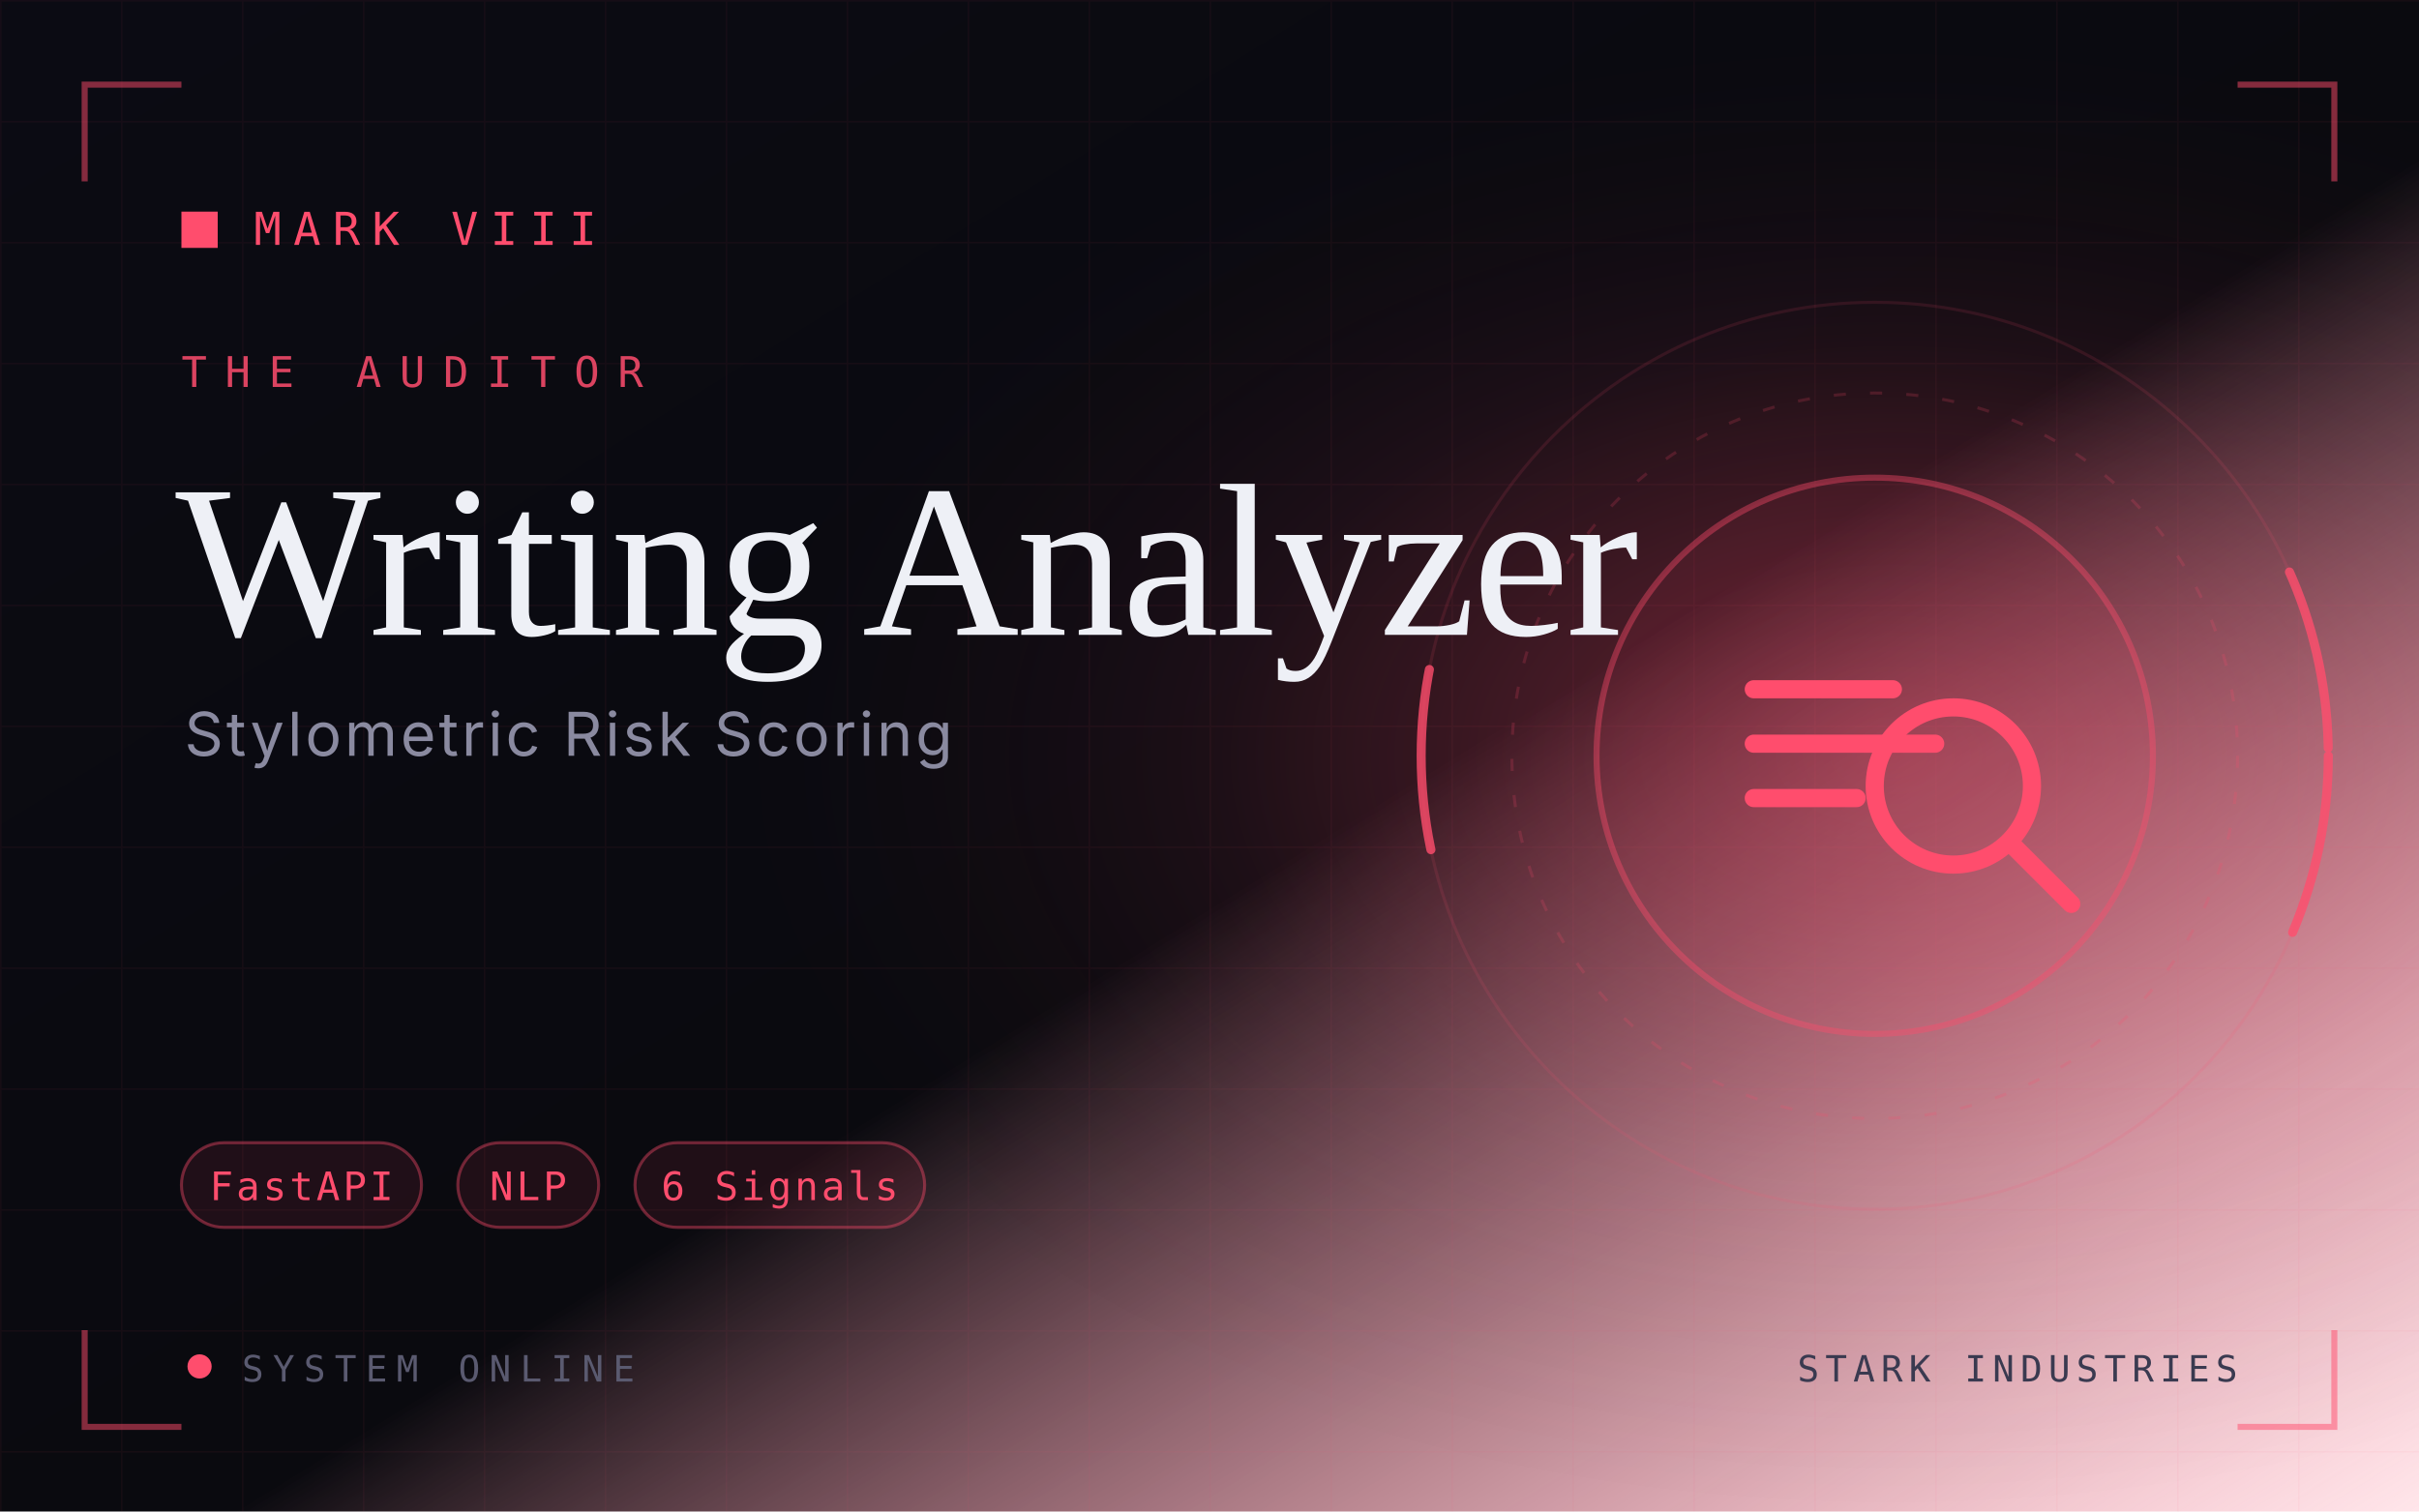
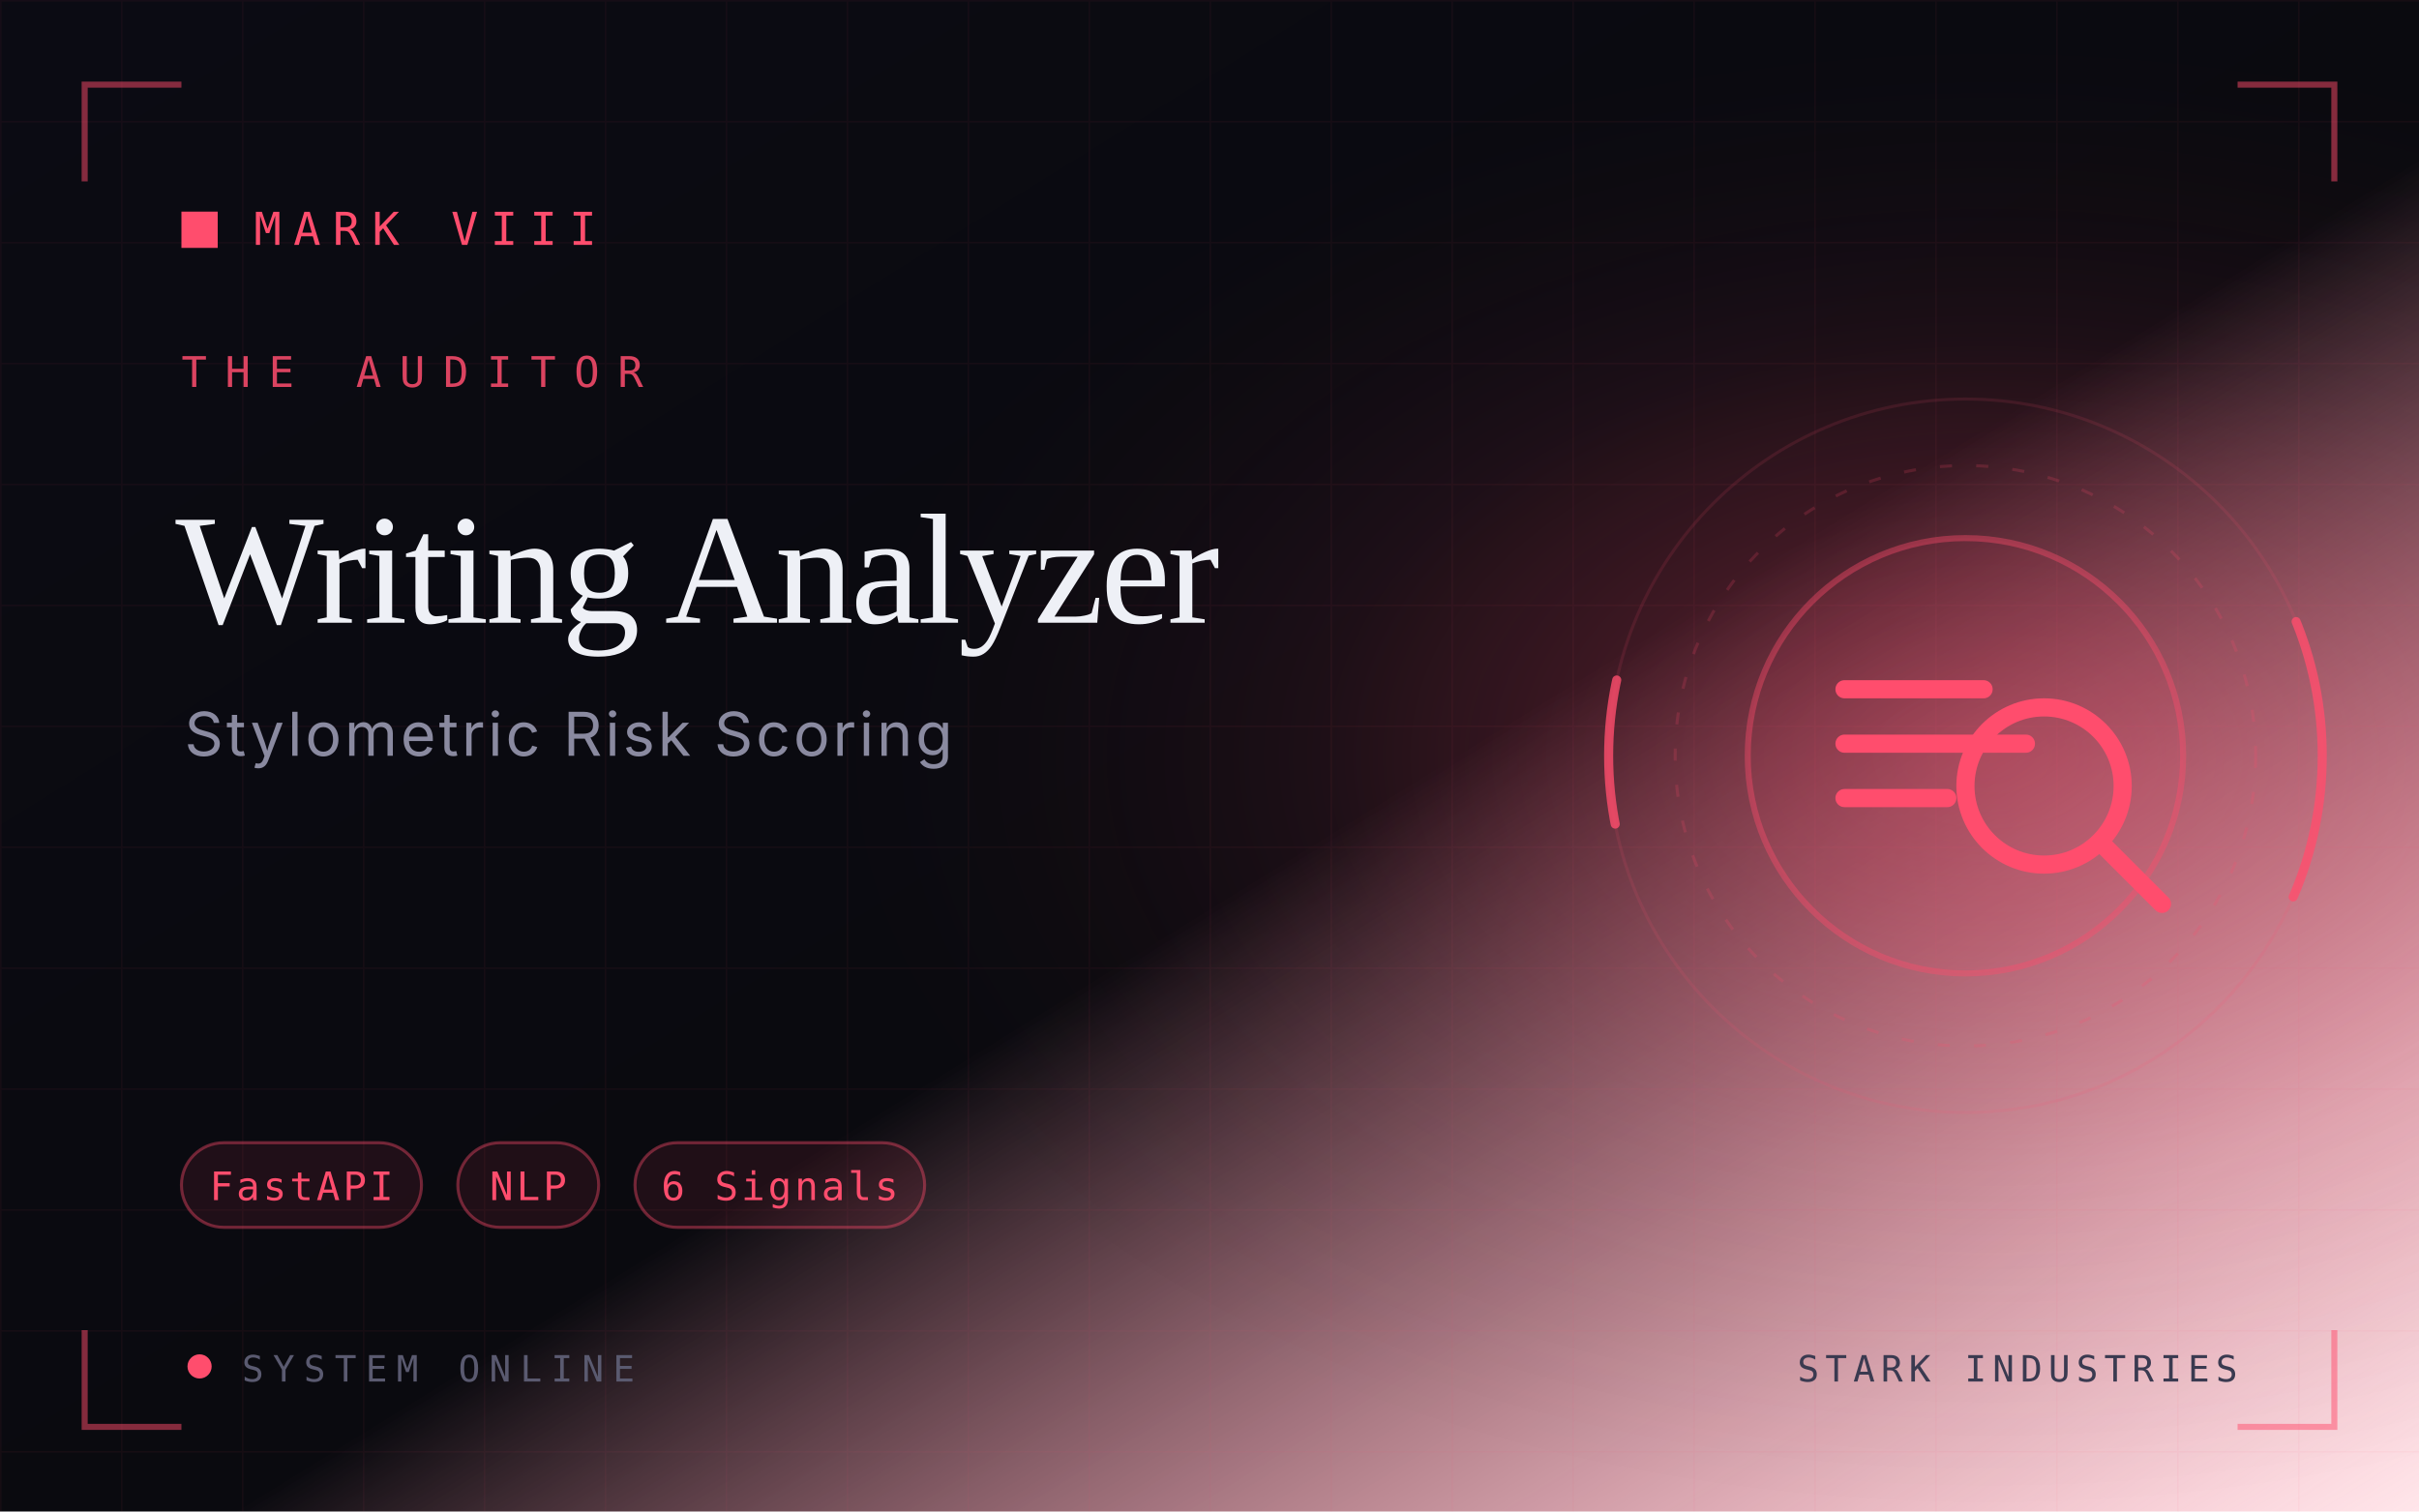
<svg xmlns="http://www.w3.org/2000/svg" viewBox="0 0 800 500" width="800" height="500" role="img" aria-label="Writing Analyzer">
  <defs>
    <linearGradient id="bg" x1="0" y1="0" x2="1" y2="1">
      <stop offset="0" stop-color="#0b0b13" />
      <stop offset="0.55" stop-color="#0a0a0f" />
      <stop offset="1" stop-color="rgba(255,77,109,0.14)" />
    </linearGradient>
-     <radialGradient id="glow" cx="0.78" cy="0.5" r="0.5">
+     <radialGradient id="glow" cx="0.82" cy="0.5" r="0.5">
      <stop offset="0" stop-color="rgba(255,77,109,0.4)" />
      <stop offset="0.55" stop-color="rgba(255,77,109,0.08)" />
      <stop offset="1" stop-color="rgba(0,0,0,0)" />
    </radialGradient>
    <pattern id="grid" width="40" height="40" patternUnits="userSpaceOnUse">
      <path d="M40 0 H0 V40" fill="none" stroke="rgba(255,77,109,0.05)" stroke-width="1" />
    </pattern>
  </defs>
  <rect width="800" height="500" fill="url(#bg)" />
  <rect width="800" height="500" fill="url(#grid)" />
  <rect width="800" height="500" fill="url(#glow)" />
  <g stroke="rgba(255,77,109,0.5)" stroke-width="2" fill="none">
    <path d="M28 60 V28 H60" />
    <path d="M740 28 H772 V60" />
    <path d="M28 440 V472 H60" />
    <path d="M772 440 V472 H740" />
  </g>
-   <g transform="translate(620 250)">
-     <circle r="150" fill="none" stroke="rgba(255,77,109,0.12)" stroke-width="1" />
-     <circle r="120" fill="none" stroke="rgba(255,77,109,0.18)" stroke-width="1" stroke-dasharray="4 8" />
-     <circle r="92" fill="none" stroke="rgba(255,77,109,0.4)" stroke-width="2" />
-     <circle r="92" fill="rgba(255,77,109,0.06)" />
-     <circle r="150" fill="none" stroke="#ff4d6d" stroke-width="3" stroke-dasharray="60 380" stroke-linecap="round" opacity="0.8" />
+   <g transform="translate(650 250)">
+     <circle r="118" fill="none" stroke="rgba(255,77,109,0.12)" stroke-width="1" />
+     <circle r="96" fill="none" stroke="rgba(255,77,109,0.18)" stroke-width="1" stroke-dasharray="4 8" />
+     <circle r="72" fill="none" stroke="rgba(255,77,109,0.4)" stroke-width="2" />
+     <circle r="72" fill="rgba(255,77,109,0.06)" />
+     <circle r="118" fill="none" stroke="#ff4d6d" stroke-width="3" stroke-dasharray="48 300" stroke-linecap="round" opacity="0.8" />
  </g>
-   <g transform="translate(620 250)">
+   <g transform="translate(650 250)">
    <path d="M -40 -22 h 46 M -40 -4 h 60 M -40 14 h 34" fill="none" stroke="#ff4d6d" stroke-width="6" stroke-linecap="round" stroke-linejoin="round" />
    <circle cx="26" cy="10" r="26" fill="none" stroke="#ff4d6d" stroke-width="6" />
    <path d="M 45 29 l 20 20" fill="none" stroke="#ff4d6d" stroke-width="6" stroke-linecap="round" stroke-linejoin="round" />
  </g>
  <g>
    <rect x="60" y="70" width="12" height="12" fill="#ff4d6d" />
    <text x="84" y="81" font-family="'JetBrains Mono', monospace" font-size="15" fill="#ff4d6d" letter-spacing="4">MARK VIII</text>
    <text x="60" y="128" font-family="'JetBrains Mono', monospace" font-size="14" fill="rgba(255,77,109,0.85)" letter-spacing="6">THE AUDITOR</text>
-     <text x="58" y="210" font-family="Georgia, 'Times New Roman', serif" font-size="72" fill="#eef0f6" letter-spacing="-1">Writing Analyzer</text>
+     <text x="58" y="206" font-family="Georgia, 'Times New Roman', serif" font-size="52" fill="#eef0f6" letter-spacing="-1">Writing Analyzer</text>
    <text x="61" y="250" font-family="'Inter', system-ui, sans-serif" font-size="20" fill="#8a8aa0" letter-spacing="1">Stylometric Risk Scoring</text>
  </g>
  <g>
    <rect x="60" y="378" width="79.4" height="28" rx="14" fill="rgba(255,77,109,0.09)" stroke="rgba(255,77,109,0.4)" />
    <text x="99.7" y="397" font-family="'JetBrains Mono', monospace" font-size="13" fill="#ff4d6d" text-anchor="middle" letter-spacing="1">FastAPI</text>
  </g>
  <g>
    <rect x="151.4" y="378" width="46.6" height="28" rx="14" fill="rgba(255,77,109,0.09)" stroke="rgba(255,77,109,0.4)" />
    <text x="174.7" y="397" font-family="'JetBrains Mono', monospace" font-size="13" fill="#ff4d6d" text-anchor="middle" letter-spacing="1">NLP</text>
  </g>
  <g>
    <rect x="210" y="378" width="95.8" height="28" rx="14" fill="rgba(255,77,109,0.09)" stroke="rgba(255,77,109,0.4)" />
    <text x="257.9" y="397" font-family="'JetBrains Mono', monospace" font-size="13" fill="#ff4d6d" text-anchor="middle" letter-spacing="1">6 Signals</text>
  </g>
  <g>
    <circle cx="66" cy="452" r="4" fill="#ff4d6d" />
    <text x="80" y="457" font-family="'JetBrains Mono', monospace" font-size="12" fill="#5a5a70" letter-spacing="3">SYSTEM ONLINE</text>
  </g>
  <text x="740" y="457" font-family="'JetBrains Mono', monospace" font-size="12" fill="#3a3a50" text-anchor="end" letter-spacing="2">STARK INDUSTRIES</text>
</svg>
